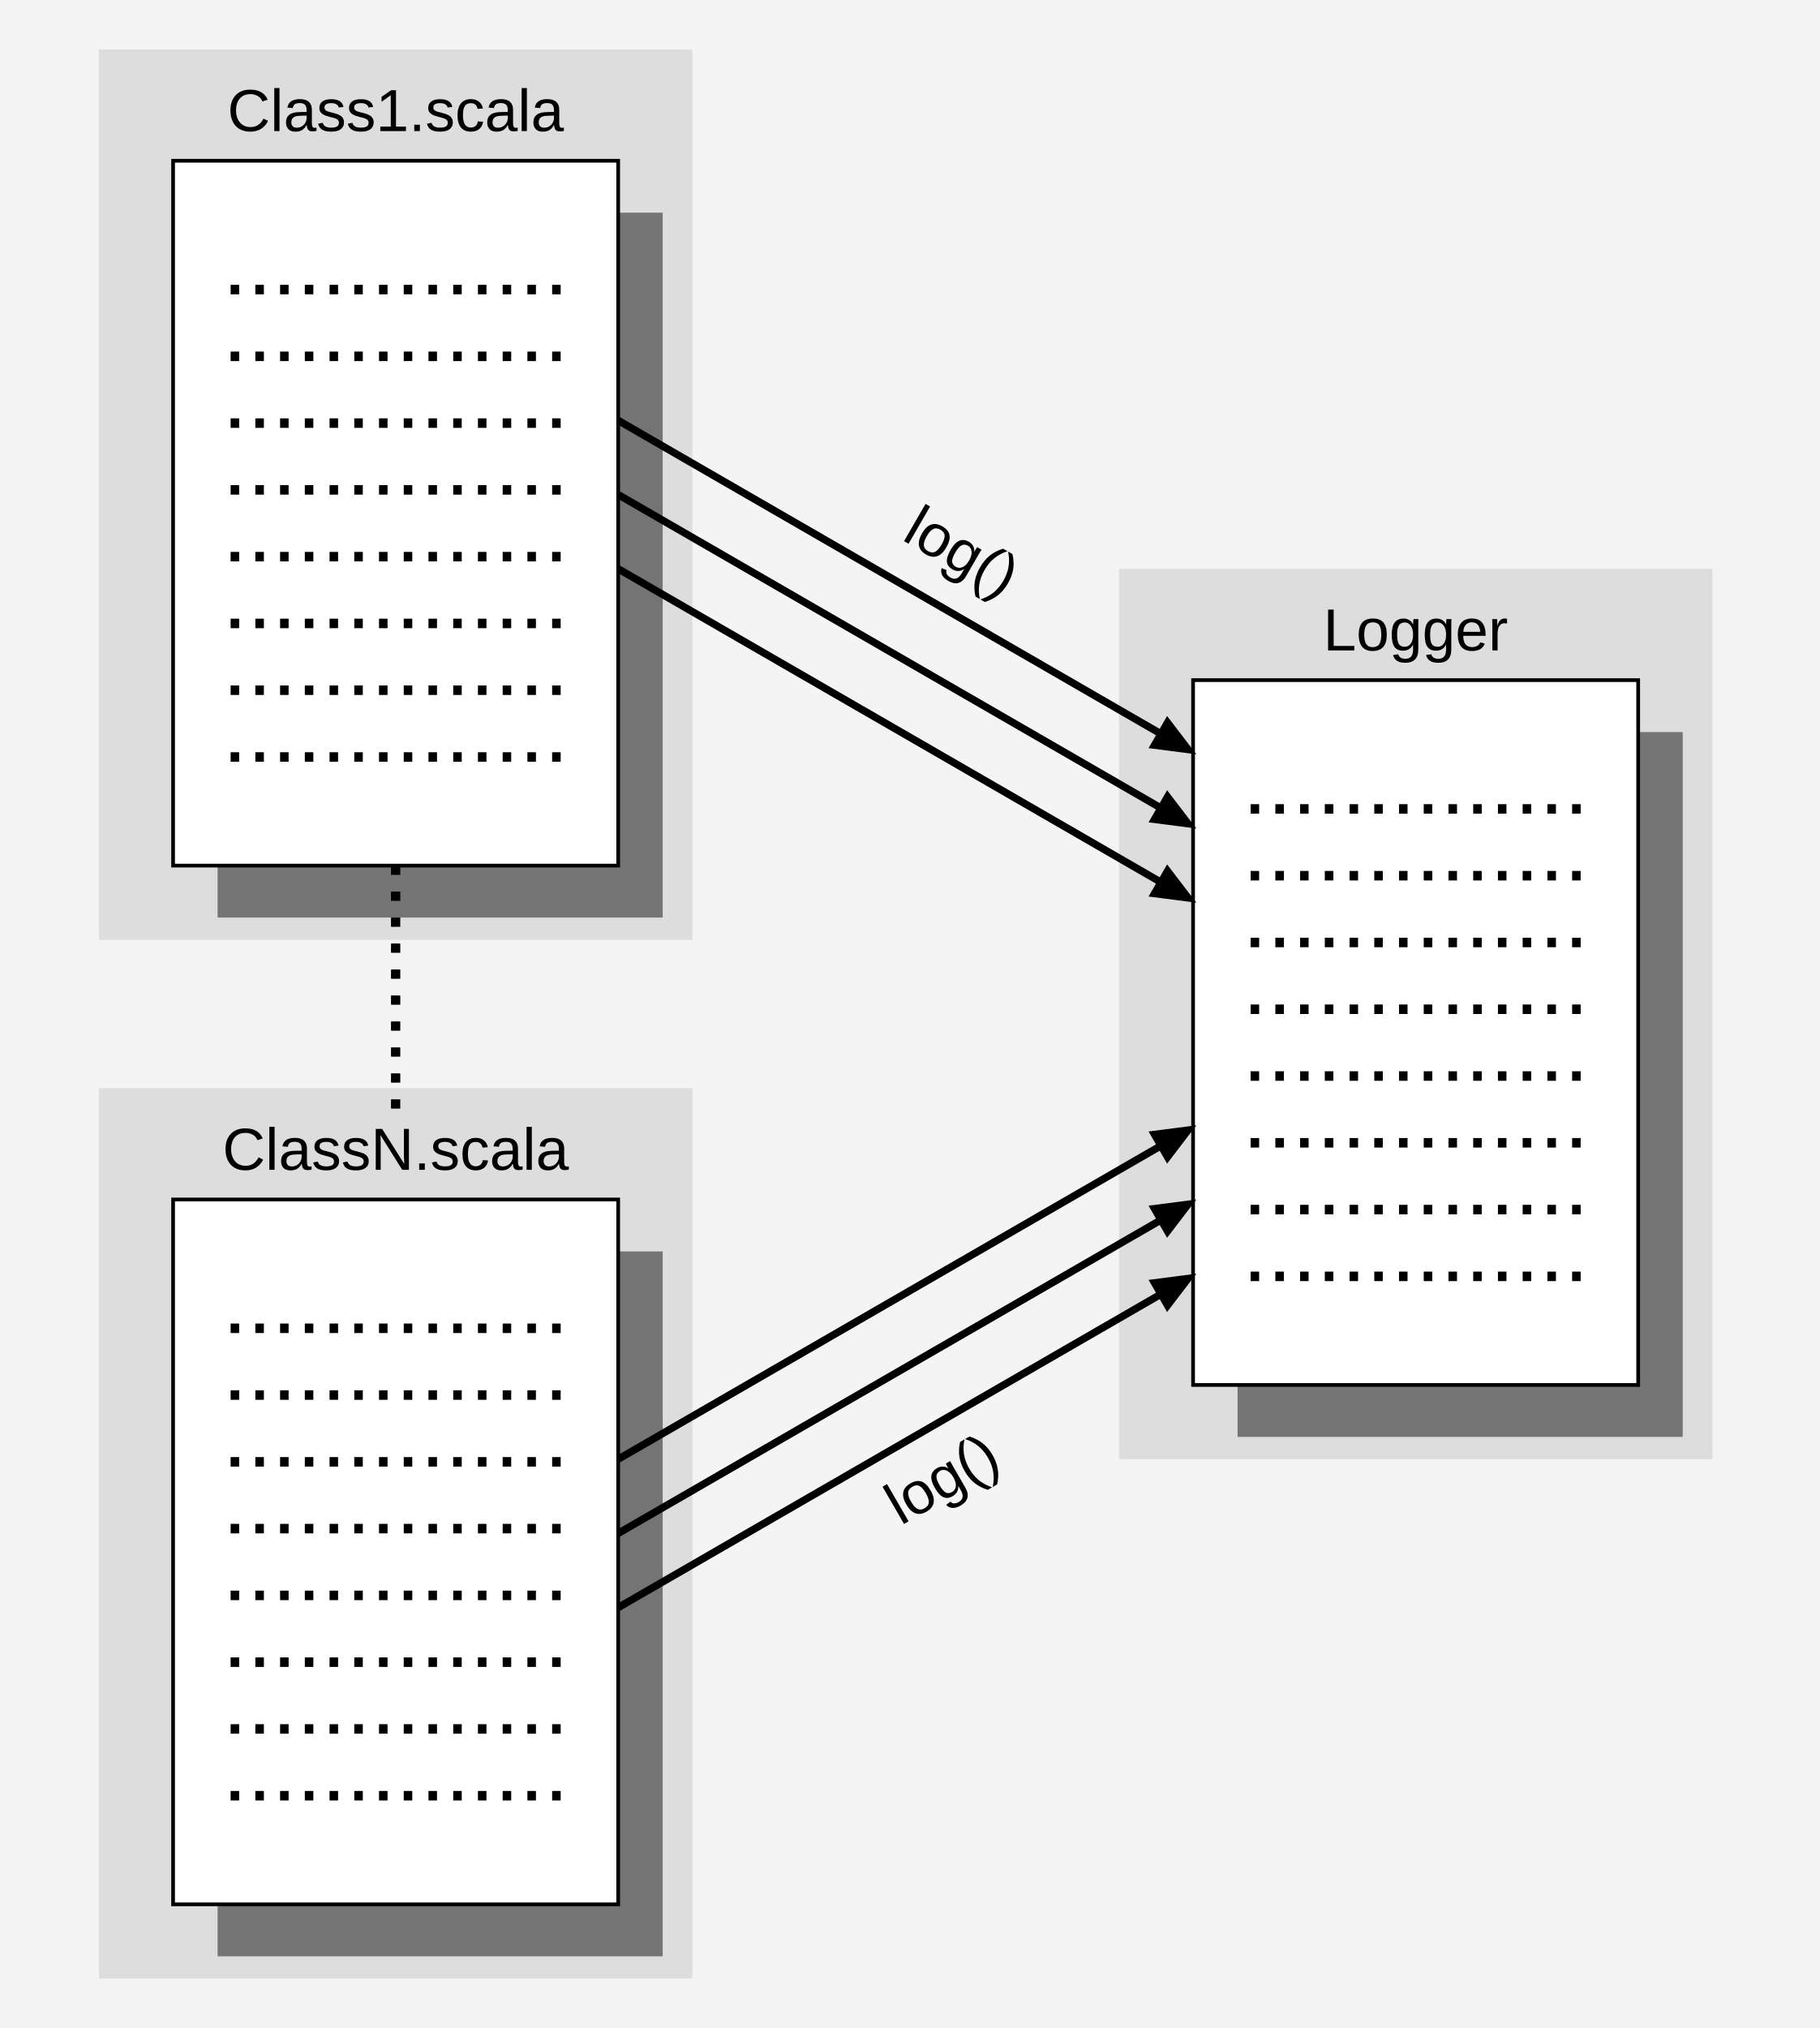
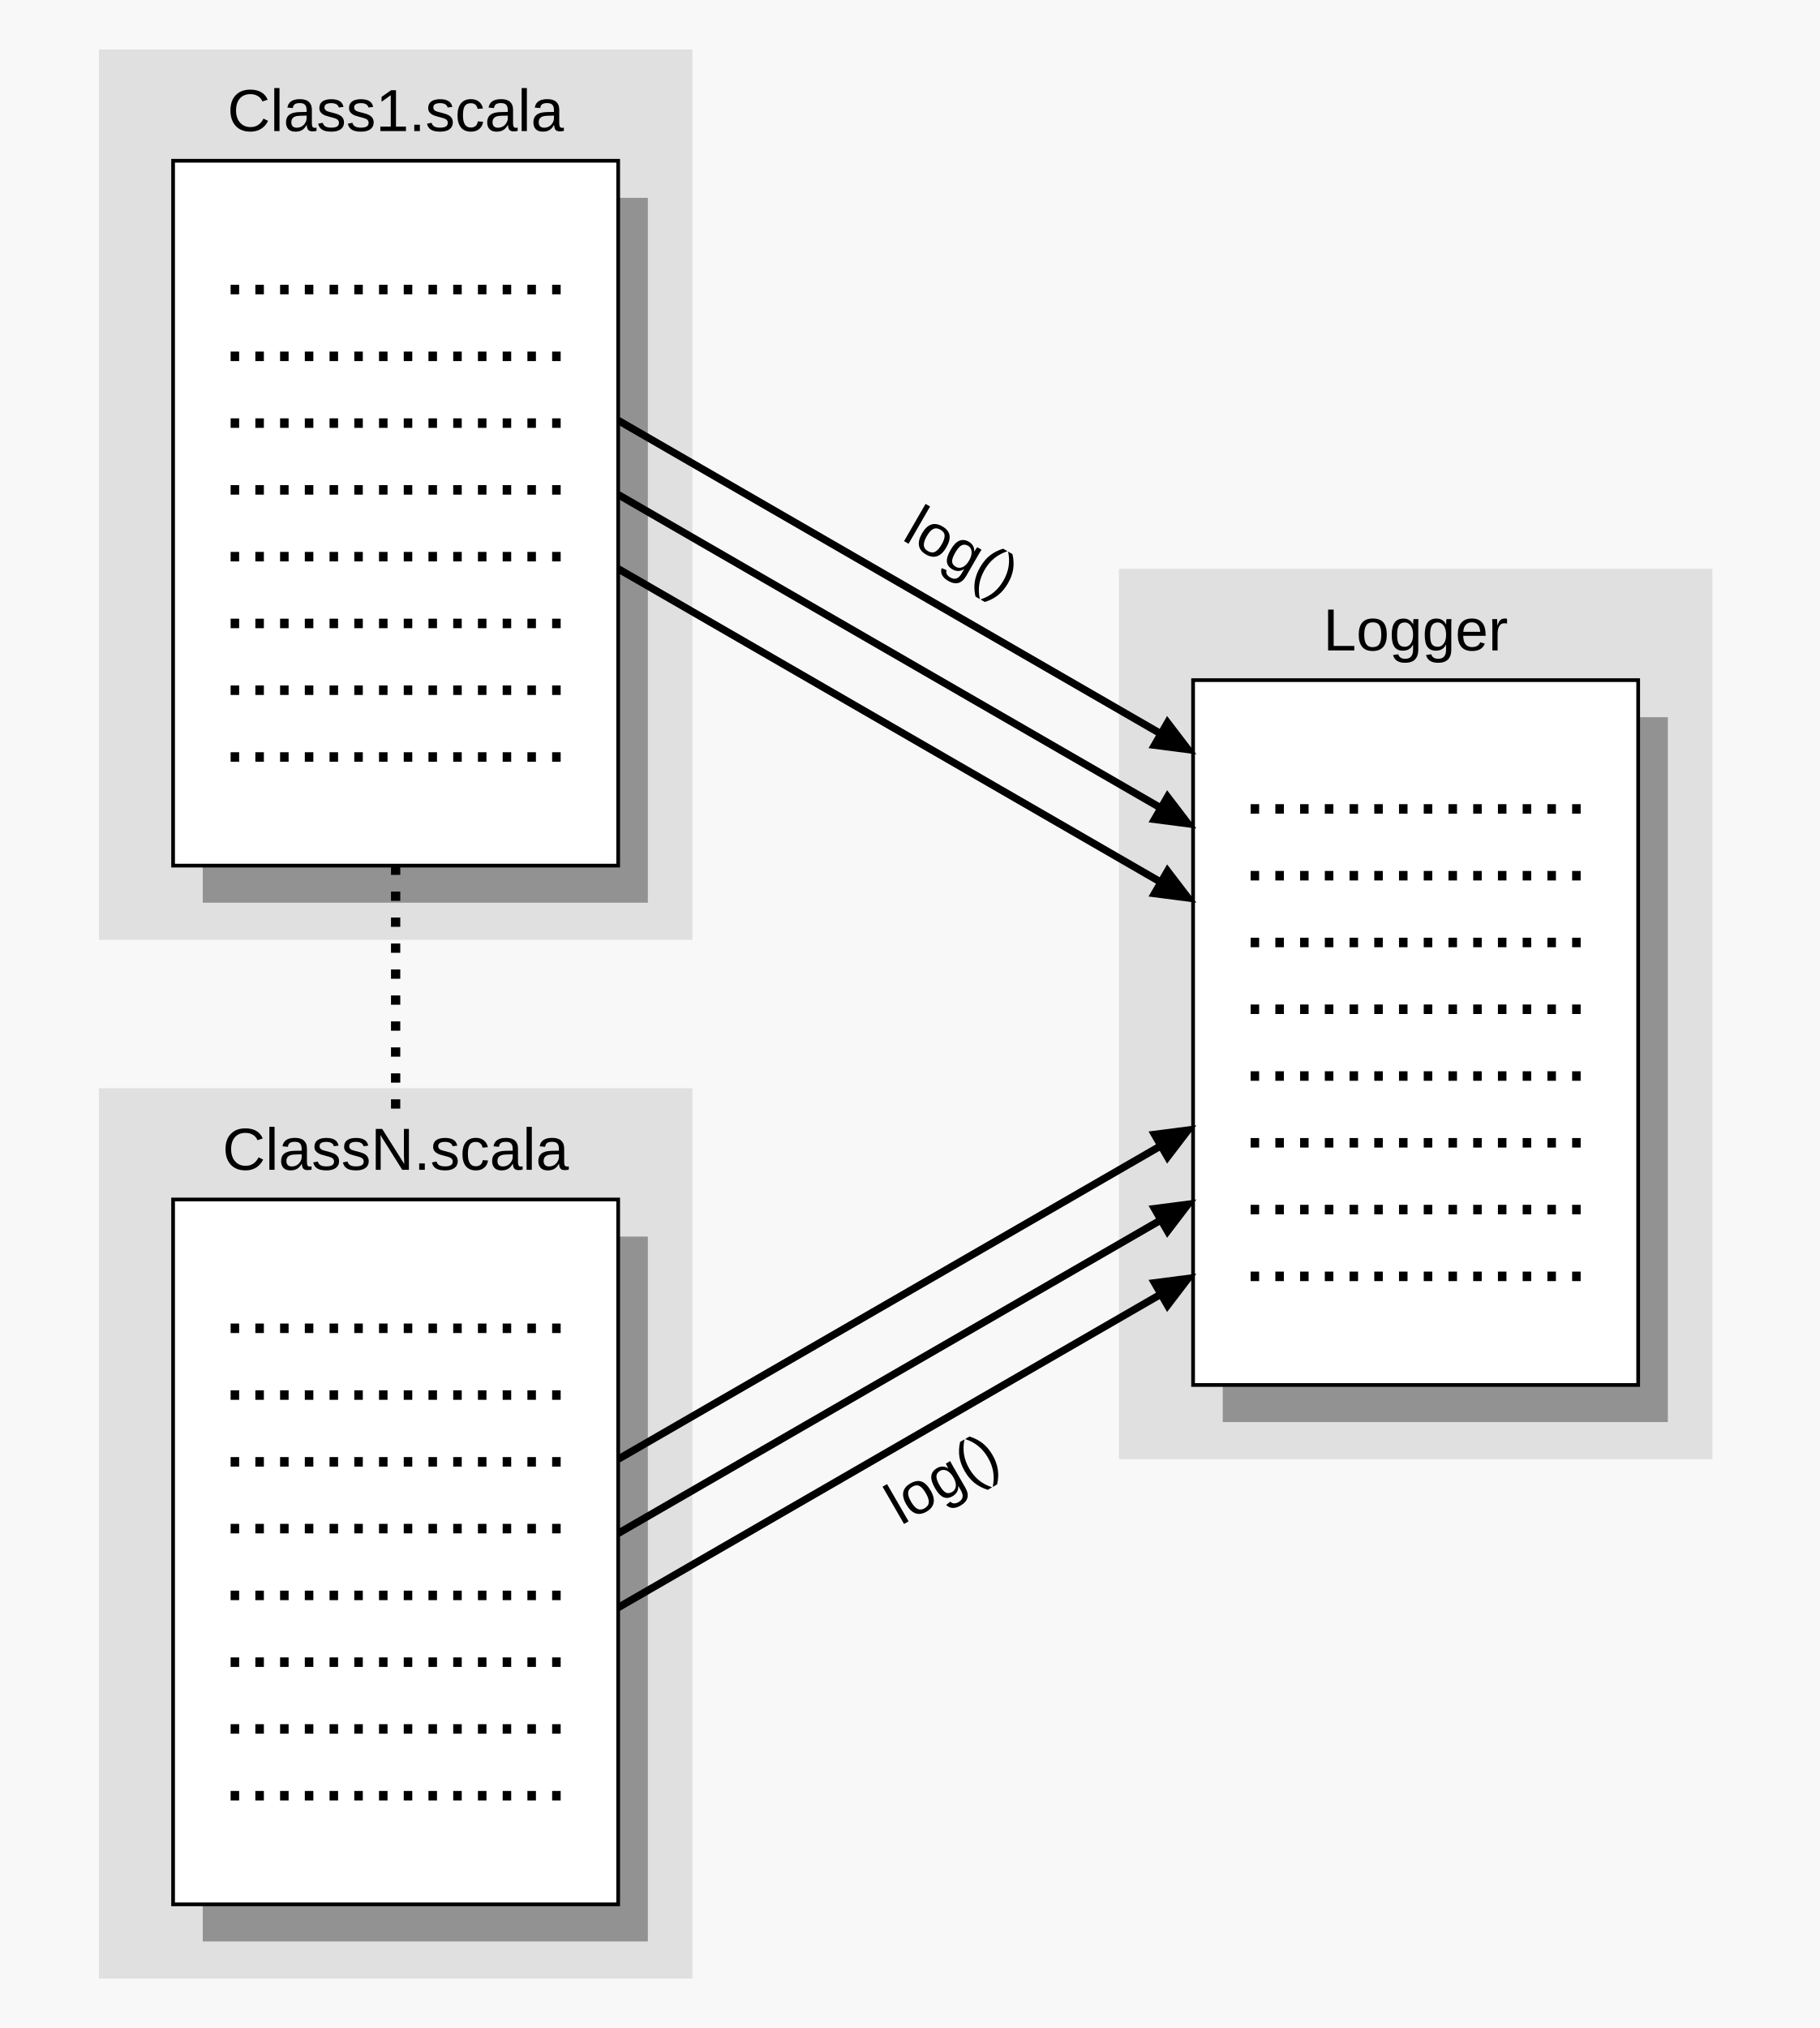
- <svg xmlns="http://www.w3.org/2000/svg" version="1.1" width="368" height="410" style="font:16px Arial,Helvetica,sans-serif;text-anchor:middle;">
+ <svg xmlns="http://www.w3.org/2000/svg" version="2" width="368" height="410" style="font:16px Arial,Helvetica,sans-serif;text-anchor:middle;">
  <defs>
    <polygon id="uarrow" points="0,0 5,12 1,12 1,180 -1,180 -1,12 -5,12 0,0" />
    <use id="darrow" href="#uarrow" transform="matrix(1,0,0,-1,0,180)" />
    <use id="b60darrow" href="#darrow" transform="rotate(-60)" fill="black" />
    <use id="u60darrow" href="#darrow" transform="rotate(-120)" fill="black" />
-     <rect id="bg" width="160" height="240" stroke-width="2" fill="rgba(180,180,180,0.36)" />
+     <rect id="bg" width="160" height="240" stroke-width="2" fill="rgba(200,200,200,0.5)" />
    <rect id="base" width="120" height="190" stroke-width="1" />
-     <text id="dots" x="60" font-size="24" textLength="84">..............</text>
+     <text id="dots" x="60" font-size="24" textLength="84">
+       ..............
+     </text>
    <g id="twolines">
      <use href="#dots" />
      <use href="#dots" y="18" />
    </g>
    <g id="fourlines">
      <use href="#twolines" />
      <use href="#twolines" y="36" />
    </g>
    <g id="mod">
      <use href="#bg" />
      <g transform="translate(20, 30)">
-         <use href="#base" fill="rgba(90,90,90,0.8)" x="12" y="14" />
+         <use href="#base" fill="rgba(120,120,120,0.75)" x="8" y="10" />
        <use href="#base" fill="white" stroke="black" />
        <use href="#fourlines" y="36" />
        <use href="#fourlines" y="108" />
      </g>
    </g>
  </defs>
-   <rect width="550" height="410" fill="rgba(255,255,255,0.25)" />
+   <rect width="550" height="410" fill="rgba(255,255,255,0.5)" />
  <g transform="matrix(0.75 0 0 0.75 20 10)">
    <g transform="translate(275,140)">
      <use href="#mod" />
      <text x="80" y="22">Logger</text>
    </g>
    <use href="#mod" />
    <text x="80" y="22">Class1.scala</text>
    <g transform="translate(230,140)">
      <text transform="rotate(30)">log()</text>
    </g>
    <g transform="translate(140,100)">
      <use href="#b60darrow" />
      <use href="#b60darrow" y="20" />
      <use href="#b60darrow" y="40" />
    </g>
    <g transform="translate(0,280)">
      <use href="#mod" />
      <text x="80" y="22">ClassN.scala</text>
      <g transform="translate(230,110)">
        <text transform="rotate(-30)">log()</text>
      </g>
      <g transform="translate(140,100)">
        <use href="#u60darrow" />
        <use href="#u60darrow" y="20" />
        <use href="#u60darrow" y="40" />
      </g>
    </g>
    <line x1="80" x2="80" y1="220" y2="289" stroke="black" stroke-width="2.5" stroke-dasharray="2.5 4.5" />
  </g>
</svg>
